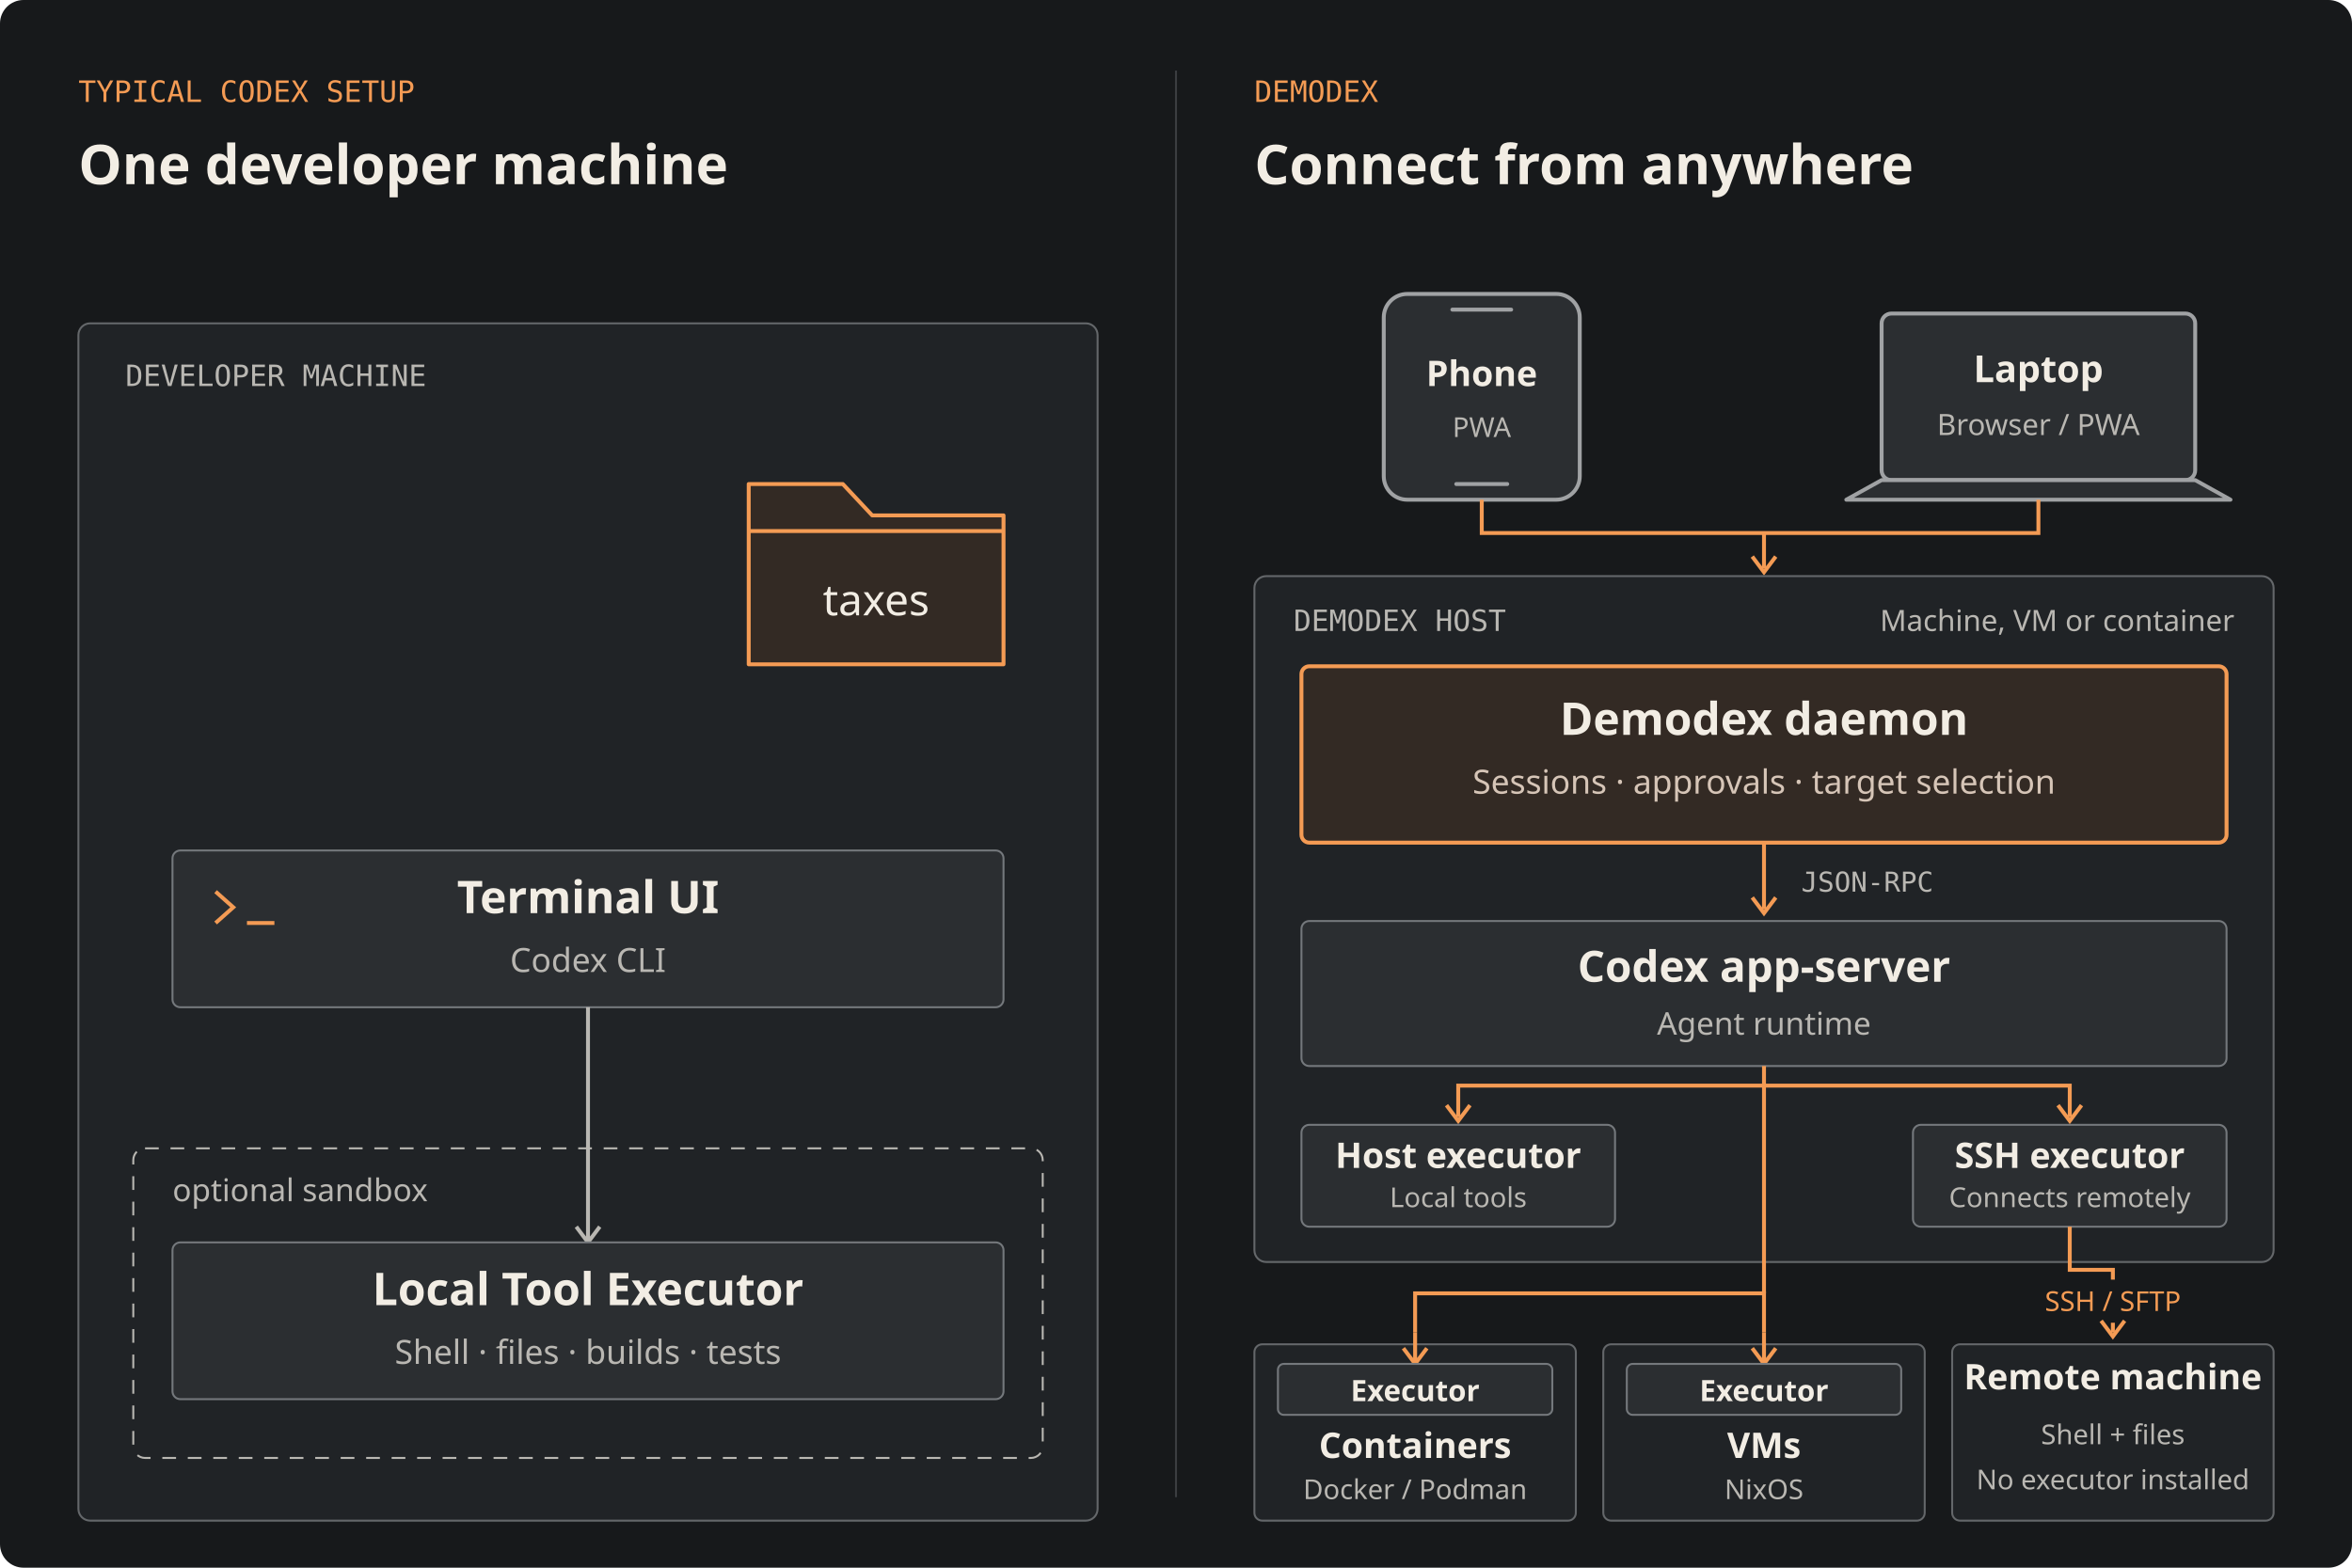
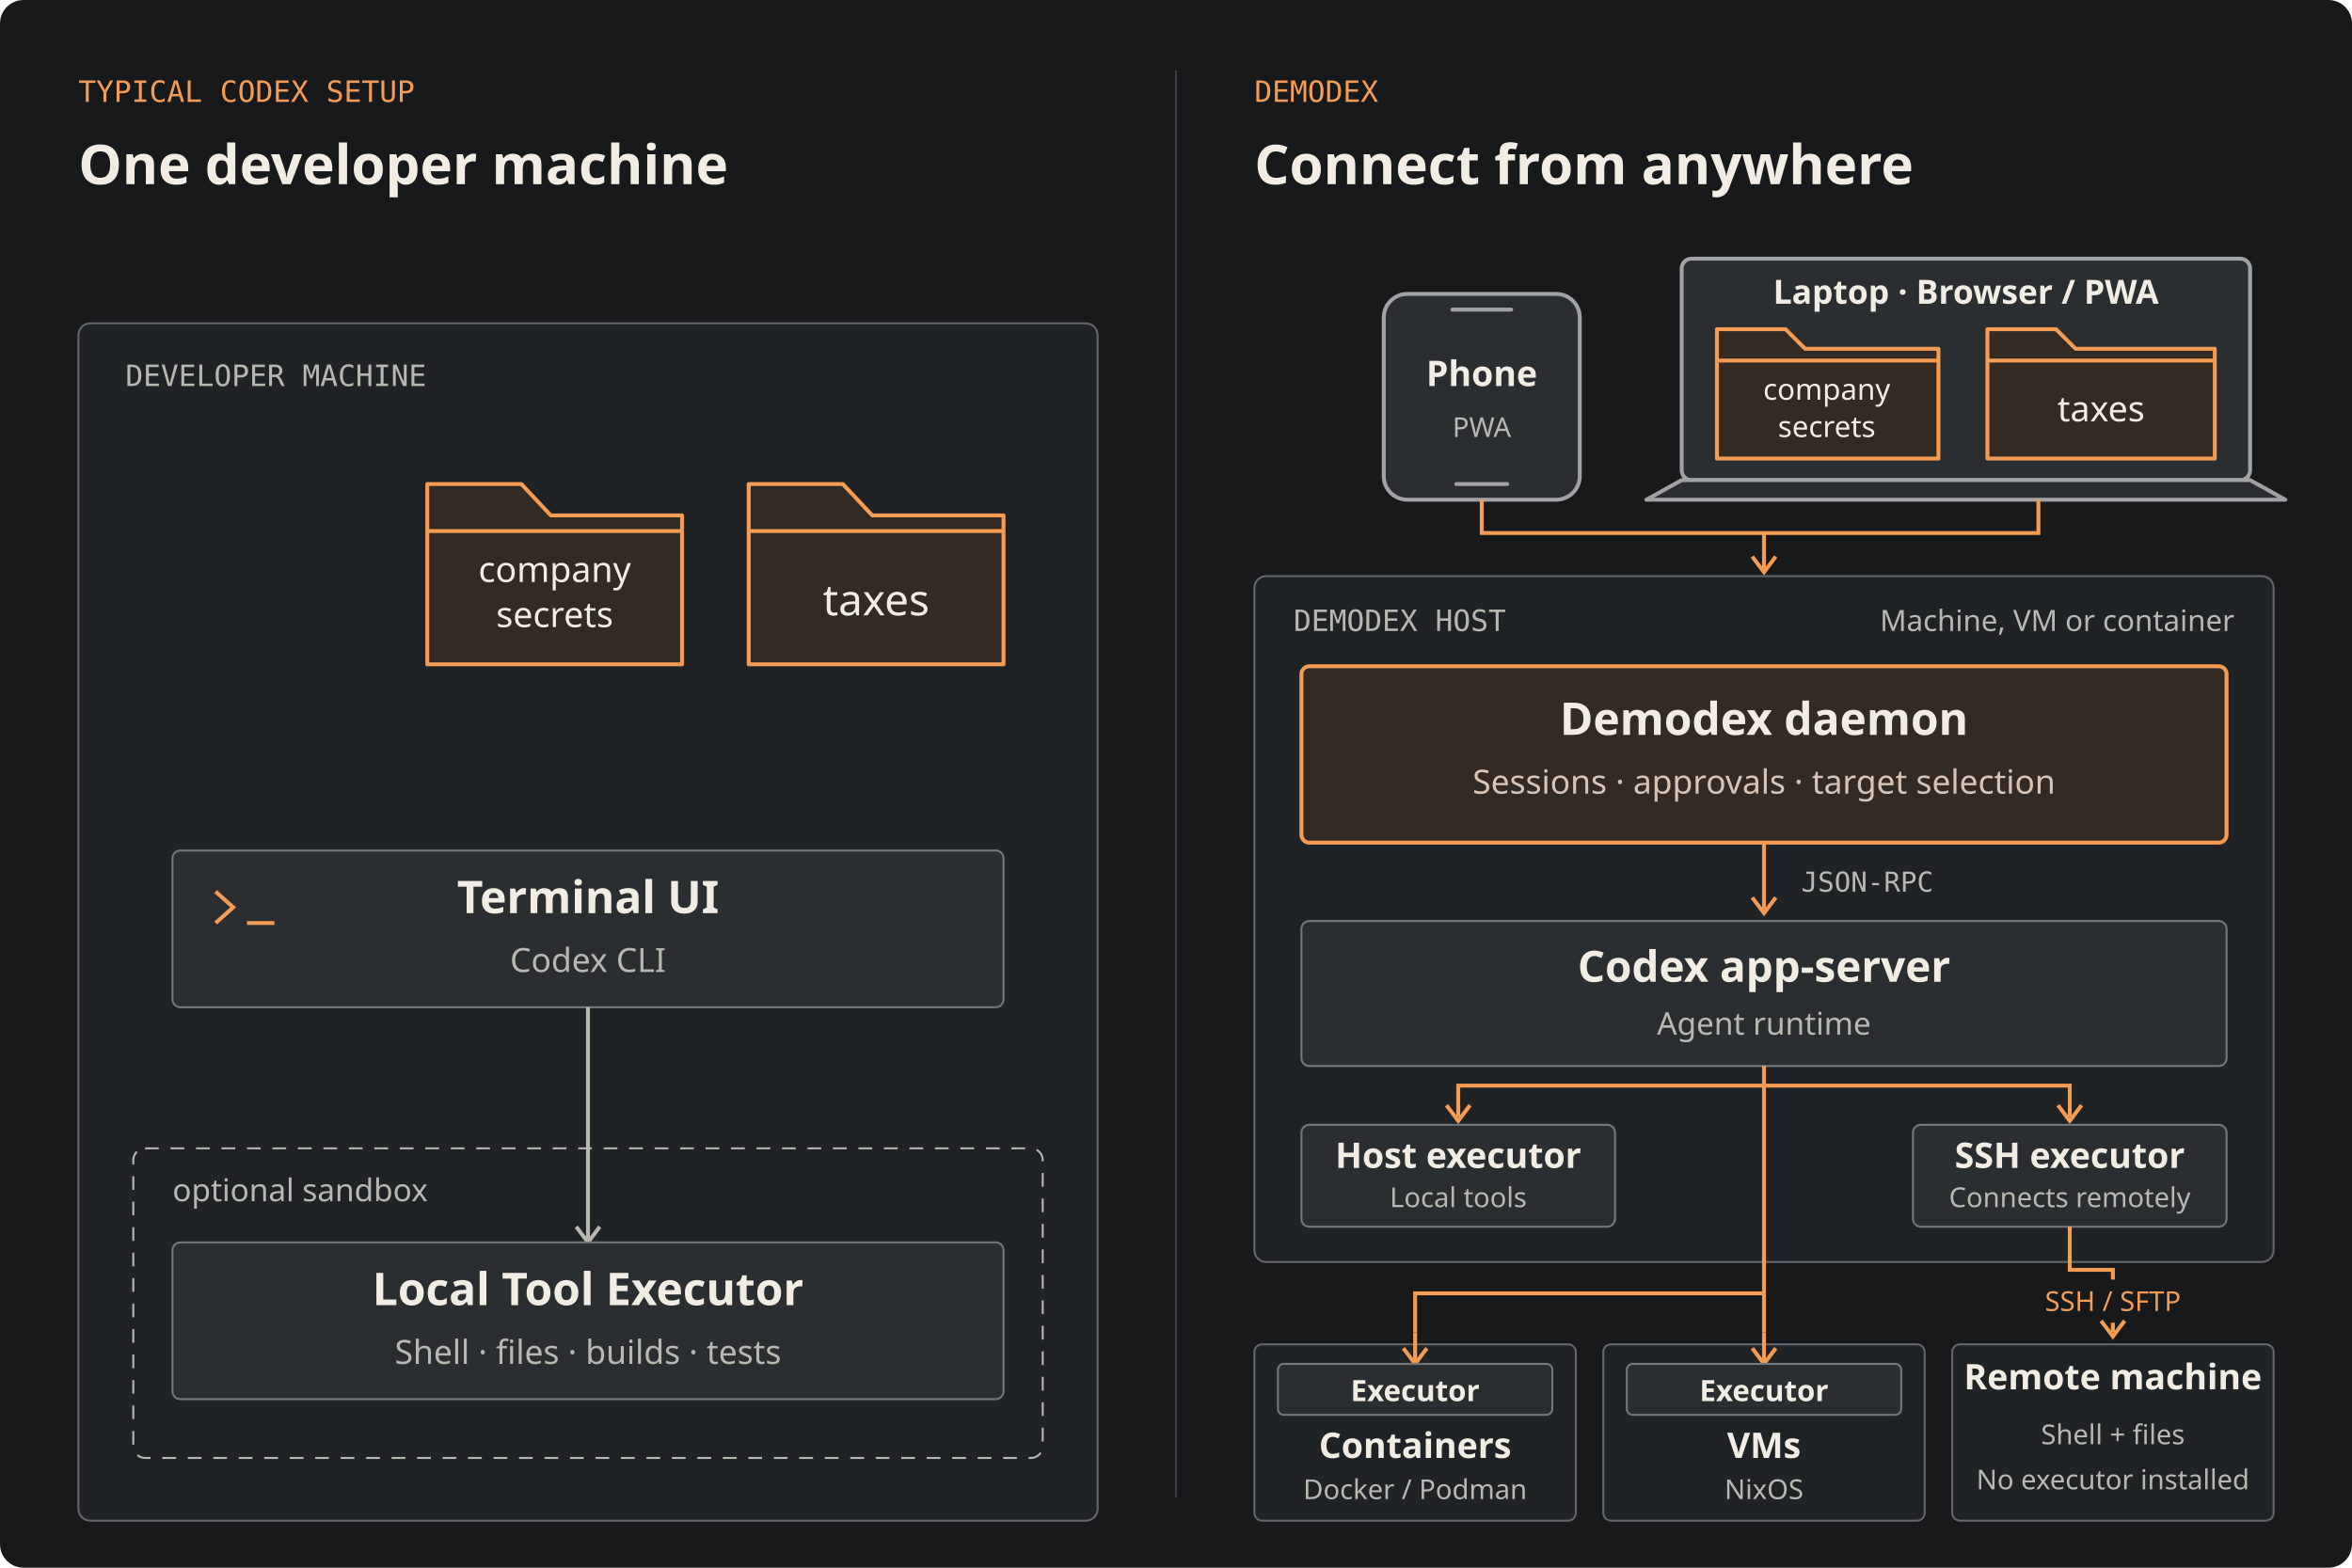
<svg xmlns="http://www.w3.org/2000/svg" width="1200" height="800" viewBox="0 0 1200 800">
  <rect width="1200" height="800" rx="12" fill="#17191b" />
  <g font-family="sans-serif" fill="#f2ede4">
    <path d="M600 36V764" stroke="#3b3e41" />
    <g font-family="monospace" font-size="15" fill="#f49b54">
      <text x="40" y="52">TYPICAL CODEX SETUP</text>
      <text x="640" y="52">DEMODEX</text>
    </g>
    <g font-size="28" font-weight="700">
      <text x="40" y="94">One developer machine</text>
      <text x="640" y="94">Connect from anywhere</text>
    </g>
    <g font-size="17" fill="#b9b7b2">
      
    </g>
    <rect x="40" y="165" width="520" height="611" rx="6" fill="#202326" stroke="#64676a" />
    <text x="64" y="197" font-family="monospace" font-size="15" fill="#b9b7b2">DEVELOPER MACHINE</text>
+     <path d="M218 247h48l15 16h67v76H218Z" fill="#332a24" stroke="#f49b54" stroke-width="2" stroke-linejoin="round" />
+     <path d="M218 271h130" fill="none" stroke="#f49b54" stroke-width="2" />
+     <text x="283" y="297" text-anchor="middle" font-size="18">company</text>
+     <text x="283" y="320" text-anchor="middle" font-size="18">secrets</text>
    <path d="M382 247h48l15 16h67v76H382Z" fill="#332a24" stroke="#f49b54" stroke-width="2" stroke-linejoin="round" />
    <path d="M382 271h130" fill="none" stroke="#f49b54" stroke-width="2" />
    <text x="447" y="314" text-anchor="middle" font-size="22">taxes</text>
    <rect x="88" y="434" width="424" height="80" rx="4" fill="#2b2e31" stroke="#74787c" />
    <path d="M110 455l9 8-9 8m16 0h14" fill="none" stroke="#f49b54" stroke-width="2" />
    <text x="300" y="466" text-anchor="middle" font-size="23" font-weight="700">Terminal UI</text>
    <text x="300" y="496" text-anchor="middle" font-size="17" fill="#b9b7b2">Codex CLI</text>
    <rect x="68" y="586" width="464" height="158" rx="6" fill="none" stroke="#b9b7b2" stroke-dasharray="7 6" />
    <text x="88" y="613" font-size="16" fill="#b9b7b2">optional sandbox</text>
    <path d="M300 514v120m-6-8 6 8 6-8" fill="none" stroke="#b9b7b2" stroke-width="2" />
    <rect x="88" y="634" width="424" height="80" rx="4" fill="#2b2e31" stroke="#74787c" />
    <text x="300" y="666" text-anchor="middle" font-size="23" font-weight="700">Local Tool Executor</text>
    <text x="300" y="696" text-anchor="middle" font-size="17" fill="#b9b7b2">Shell · files · builds · tests</text>
    <rect x="706" y="150" width="100" height="105" rx="12" fill="#2b2e31" stroke="#a0a2a4" stroke-width="2" />
    <path d="M741 158h30M743 247h26" stroke="#a0a2a4" stroke-width="2" stroke-linecap="round" />
    <text x="756" y="197" text-anchor="middle" font-size="18" font-weight="700">Phone</text>
    <text x="756" y="223" text-anchor="middle" font-size="14" fill="#b9b7b2">PWA</text>
-     <rect x="960" y="160" width="160" height="85" rx="5" fill="#2b2e31" stroke="#a0a2a4" stroke-width="2" />
-     <path d="M960 245h160l18 10H942Z" fill="#2b2e31" stroke="#a0a2a4" stroke-width="2" stroke-linejoin="round" />
-     <text x="1040" y="195" text-anchor="middle" font-size="19" font-weight="700">Laptop</text>
-     <text x="1040" y="222" text-anchor="middle" font-size="15" fill="#b9b7b2">Browser / PWA</text>
+     <rect x="858" y="132" width="290" height="113" rx="5" fill="#2b2e31" stroke="#a0a2a4" stroke-width="2" />
+     <path d="M858 245h290l18 10H840Z" fill="#2b2e31" stroke="#a0a2a4" stroke-width="2" stroke-linejoin="round" />
+     <text x="1003" y="155" text-anchor="middle" font-size="17" font-weight="700">Laptop · Browser / PWA</text>
+     <path d="M876 168h35l10 10h68v56H876Z" fill="#332a24" stroke="#f49b54" stroke-width="2" stroke-linejoin="round" />
+     <path d="M876 184h113" fill="none" stroke="#f49b54" stroke-width="2" />
+     <text x="932" y="204" text-anchor="middle" font-size="15">company</text>
+     <text x="932" y="223" text-anchor="middle" font-size="15">secrets</text>
+     <path d="M1014 168h35l10 10h71v56H1014Z" fill="#332a24" stroke="#f49b54" stroke-width="2" stroke-linejoin="round" />
+     <path d="M1014 184h116" fill="none" stroke="#f49b54" stroke-width="2" />
+     <text x="1072" y="215" text-anchor="middle" font-size="18">taxes</text>
    <path d="M756 255v17h284v-17m-140 17v18m-6-6 6 8 6-8" fill="none" stroke="#f49b54" stroke-width="2" />
    <rect x="640" y="294" width="520" height="350" rx="6" fill="#202326" stroke="#64676a" />
    <text x="660" y="322" font-family="monospace" font-size="15" fill="#b9b7b2">DEMODEX HOST</text>
    <text x="1140" y="322" text-anchor="end" font-size="15" fill="#b9b7b2">Machine, VM or container</text>
    <rect x="664" y="340" width="472" height="90" rx="4" fill="#332a24" stroke="#f49b54" stroke-width="2" />
    <text x="900" y="375" text-anchor="middle" font-size="23" font-weight="700">Demodex daemon</text>
    <text x="900" y="405" text-anchor="middle" font-size="17" fill="#d6c5b7">Sessions · approvals · target selection</text>
    <path d="M900 430v34" stroke="#f49b54" stroke-width="2" />
    <path d="m894 458 6 8 6-8" fill="none" stroke="#f49b54" stroke-width="2" />
    <text x="919" y="455" font-family="monospace" font-size="14" fill="#b9b7b2">JSON-RPC</text>
    <rect x="664" y="470" width="472" height="74" rx="4" fill="#2b2e31" stroke="#74787c" />
    <text x="900" y="501" text-anchor="middle" font-size="22" font-weight="700">Codex app-server</text>
    <text x="900" y="528" text-anchor="middle" font-size="16" fill="#b9b7b2">Agent runtime</text>
    <path d="M900 544v116m-156-90v-16h312v16" fill="none" stroke="#f49b54" stroke-width="2" />
    <g fill="none" stroke="#f49b54" stroke-width="2">
      <path d="m738 564 6 8 6-8" />
      <path d="m1050 564 6 8 6-8" />
    </g>
    <g fill="#2b2e31" stroke="#74787c">
      <rect x="664" y="574" width="160" height="52" rx="4" />
      <rect x="976" y="574" width="160" height="52" rx="4" />
    </g>
    <g text-anchor="middle" font-size="18" font-weight="700">
      <text x="744" y="596">Host executor</text>
      <text x="1056" y="596">SSH executor</text>
    </g>
    <g text-anchor="middle" font-size="14" fill="#b9b7b2">
      <text x="744" y="616">Local tools</text>
      <text x="1056" y="616">Connects remotely</text>
    </g>
    <path d="M722 680v-20h178v20M1056 626v22h22v32" fill="none" stroke="#f49b54" stroke-width="2" />
    <rect x="1024" y="653" width="108" height="22" fill="#17191b" />
    <text x="1078" y="669" text-anchor="middle" font-size="14" fill="#f49b54">SSH / SFTP</text>
    <g fill="none" stroke="#f49b54" stroke-width="2">
      <path d="m1072 674 6 8 6-8" />
    </g>
    <g fill="#202326" stroke="#64676a">
      <rect x="640" y="686" width="164" height="90" rx="4" />
      <rect x="818" y="686" width="164" height="90" rx="4" />
      <rect x="996" y="686" width="164" height="90" rx="4" />
    </g>
    <g text-anchor="middle" font-size="18" font-weight="700">
      <text x="722" y="744">Containers</text>
      <text x="900" y="744">VMs</text>
      <text x="1078" y="709">Remote machine</text>
    </g>
    <g text-anchor="middle" font-size="14" fill="#b9b7b2">
      <text x="722" y="765">Docker / Podman</text>
      <text x="900" y="765">NixOS</text>
      <text x="1078" y="737">Shell + files</text>
      <text x="1078" y="760">No executor installed</text>
    </g>
    <g fill="none" stroke="#f49b54" stroke-width="2">
      <path d="M722 680v16m-6-8 6 8 6-8" />
      <path d="M900 680v16m-6-8 6 8 6-8" />
    </g>
    <g fill="#2b2e31" stroke="#74787c">
      <rect x="652" y="696" width="140" height="26" rx="3" />
      <rect x="830" y="696" width="140" height="26" rx="3" />
    </g>
    <g text-anchor="middle" font-size="15" font-weight="700">
      <text x="722" y="715">Executor</text>
      <text x="900" y="715">Executor</text>
    </g>
  </g>
</svg>
